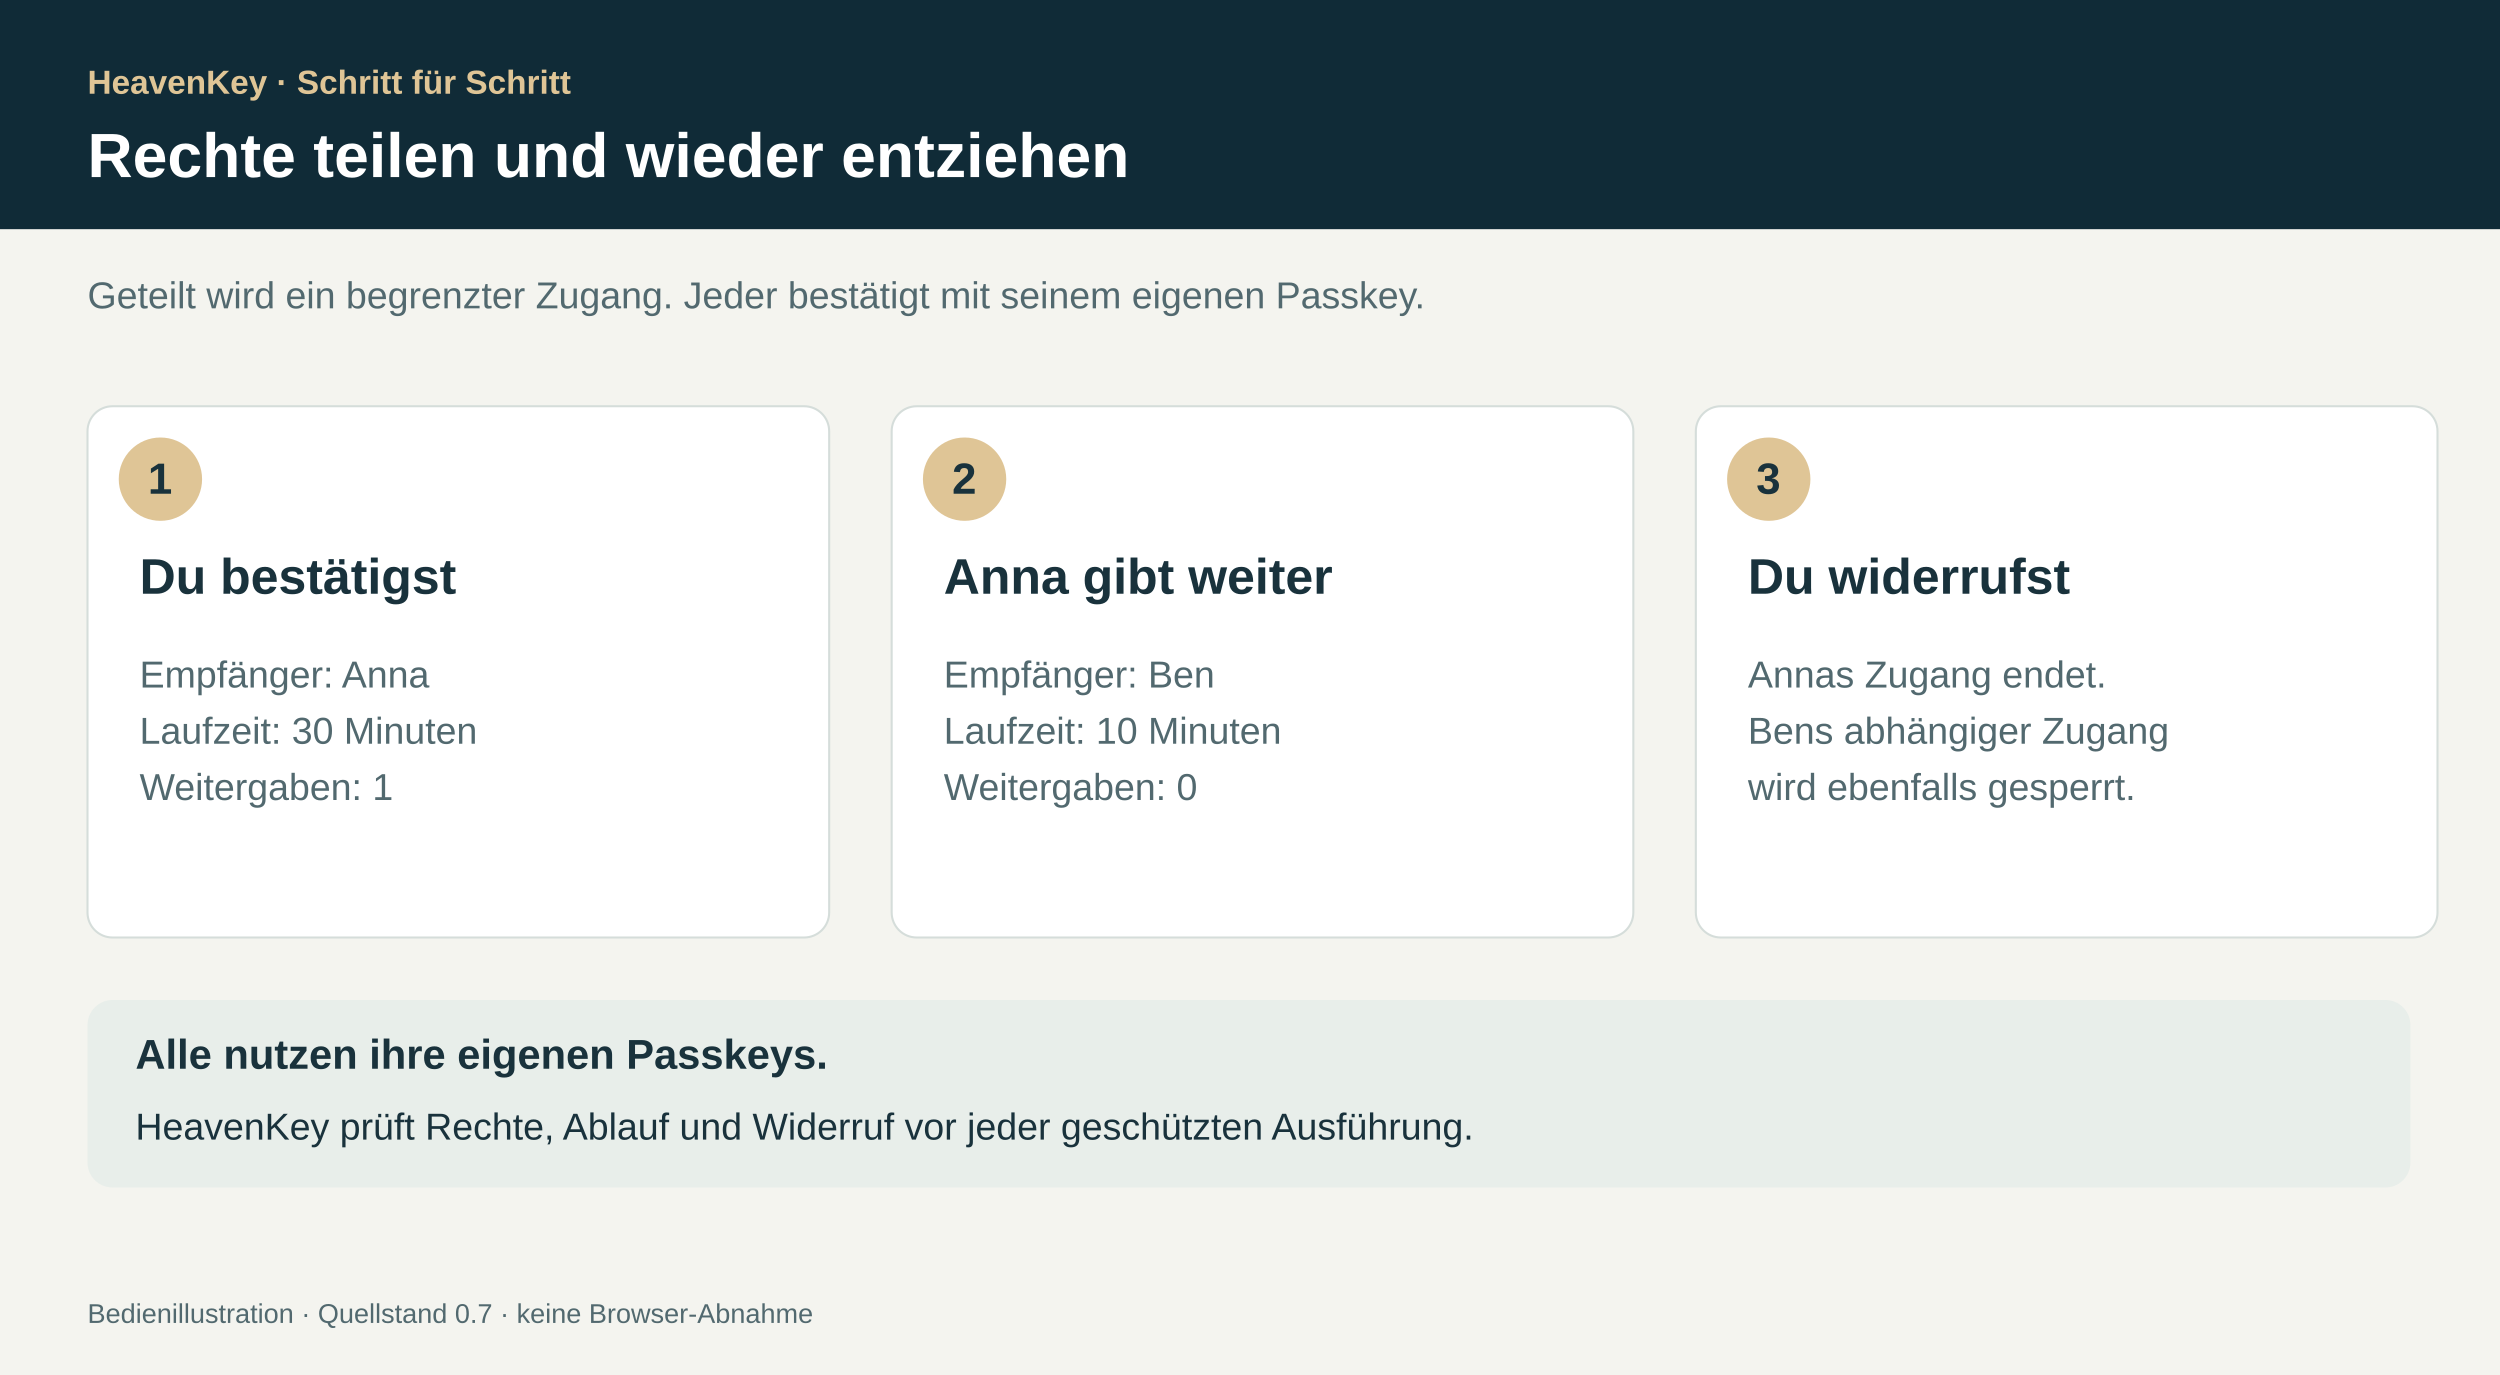
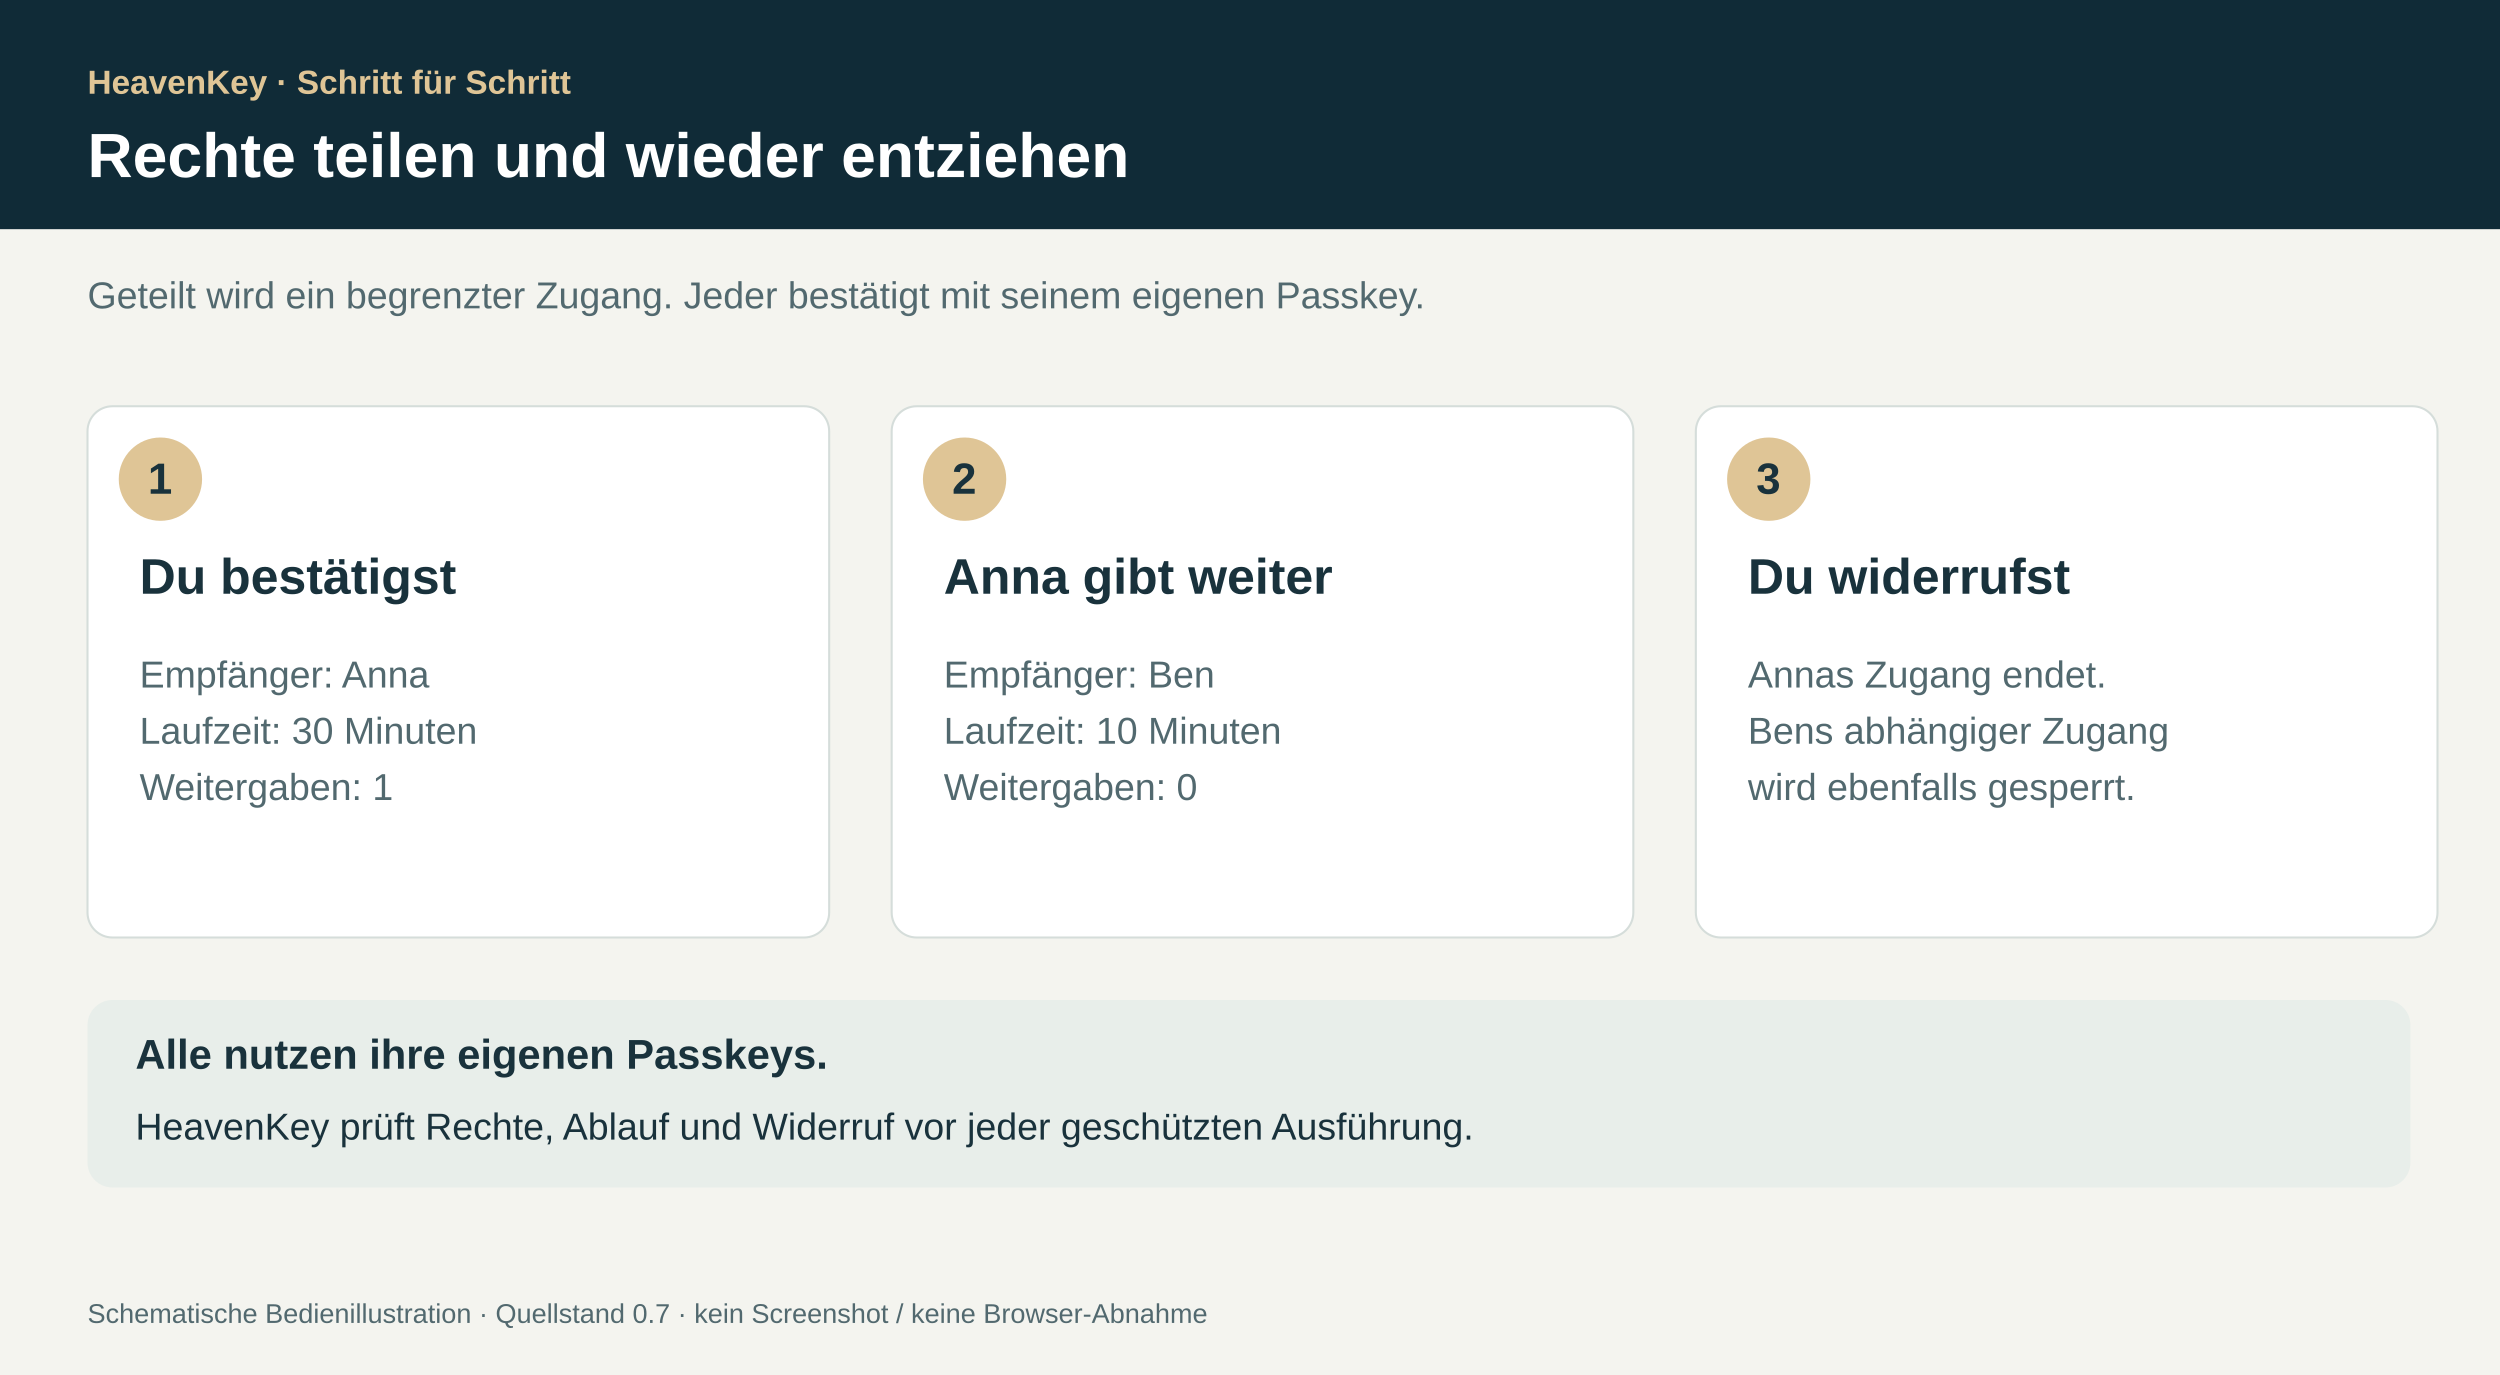
<svg xmlns="http://www.w3.org/2000/svg" width="1200" height="660" viewBox="0 0 1200 660" role="img" aria-labelledby="title desc">
  <rect x="0" y="0" width="1200" height="660" rx="0" fill="#f4f4ef" stroke="none" />
  <rect x="0" y="0" width="1200" height="110" rx="0" fill="#102b37" stroke="none" />
  <text x="42" y="45" font-family="Arial,Helvetica,sans-serif" font-size="16" font-weight="600" fill="#dfc596">HeavenKey · Schritt für Schritt</text>
  <text x="42" y="85" font-family="Arial,Helvetica,sans-serif" font-size="30" font-weight="700" fill="#ffffff">Rechte teilen und wieder entziehen</text>
  <text x="42" y="148" font-family="Arial,Helvetica,sans-serif" font-size="18" font-weight="400" fill="#52696f">Geteilt wird ein begrenzter Zugang. Jeder bestätigt mit seinem eigenen Passkey.</text>
  <rect x="42" y="195" width="356" height="255" rx="12" fill="white" stroke="#d5ddda" />
  <circle cx="77" cy="230" r="20" fill="#dfc596" />
  <text x="71" y="237" font-family="Arial,Helvetica,sans-serif" font-size="21" font-weight="700" fill="#19323c">1</text>
  <text x="67" y="285" font-family="Arial,Helvetica,sans-serif" font-size="24" font-weight="700" fill="#19323c">Du bestätigst</text>
  <text x="67" y="330" font-family="Arial,Helvetica,sans-serif" font-size="18" font-weight="400" fill="#52696f">Empfänger: Anna</text>
  <text x="67" y="357" font-family="Arial,Helvetica,sans-serif" font-size="18" font-weight="400" fill="#52696f">Laufzeit: 30 Minuten</text>
  <text x="67" y="384" font-family="Arial,Helvetica,sans-serif" font-size="18" font-weight="400" fill="#52696f">Weitergaben: 1</text>
  <rect x="428" y="195" width="356" height="255" rx="12" fill="white" stroke="#d5ddda" />
  <circle cx="463" cy="230" r="20" fill="#dfc596" />
  <text x="457" y="237" font-family="Arial,Helvetica,sans-serif" font-size="21" font-weight="700" fill="#19323c">2</text>
  <text x="453" y="285" font-family="Arial,Helvetica,sans-serif" font-size="24" font-weight="700" fill="#19323c">Anna gibt weiter</text>
  <text x="453" y="330" font-family="Arial,Helvetica,sans-serif" font-size="18" font-weight="400" fill="#52696f">Empfänger: Ben</text>
  <text x="453" y="357" font-family="Arial,Helvetica,sans-serif" font-size="18" font-weight="400" fill="#52696f">Laufzeit: 10 Minuten</text>
  <text x="453" y="384" font-family="Arial,Helvetica,sans-serif" font-size="18" font-weight="400" fill="#52696f">Weitergaben: 0</text>
  <rect x="814" y="195" width="356" height="255" rx="12" fill="white" stroke="#d5ddda" />
  <circle cx="849" cy="230" r="20" fill="#dfc596" />
  <text x="843" y="237" font-family="Arial,Helvetica,sans-serif" font-size="21" font-weight="700" fill="#19323c">3</text>
  <text x="839" y="285" font-family="Arial,Helvetica,sans-serif" font-size="24" font-weight="700" fill="#19323c">Du widerrufst</text>
  <text x="839" y="330" font-family="Arial,Helvetica,sans-serif" font-size="18" font-weight="400" fill="#52696f">Annas Zugang endet.</text>
  <text x="839" y="357" font-family="Arial,Helvetica,sans-serif" font-size="18" font-weight="400" fill="#52696f">Bens abhängiger Zugang</text>
  <text x="839" y="384" font-family="Arial,Helvetica,sans-serif" font-size="18" font-weight="400" fill="#52696f">wird ebenfalls gesperrt.</text>
  <rect x="42" y="480" width="1115" height="90" rx="12" fill="#e8eeea" stroke="none" />
  <text x="65" y="513" font-family="Arial,Helvetica,sans-serif" font-size="20" font-weight="700" fill="#19323c">Alle nutzen ihre eigenen Passkeys.</text>
  <text x="65" y="547" font-family="Arial,Helvetica,sans-serif" font-size="18" font-weight="400" fill="#19323c">HeavenKey prüft Rechte, Ablauf und Widerruf vor jeder geschützten Ausführung.</text>
-   <text x="42" y="635" font-family="Arial,Helvetica,sans-serif" font-size="13" font-weight="400" fill="#52696f">Bedienillustration · Quellstand 0.7 · keine Browser-Abnahme</text>
+   <text x="42" y="635" font-family="Arial,Helvetica,sans-serif" font-size="13" font-weight="400" fill="#52696f">Schematische Bedienillustration · Quellstand 0.7 · kein Screenshot / keine Browser-Abnahme</text>
</svg>
